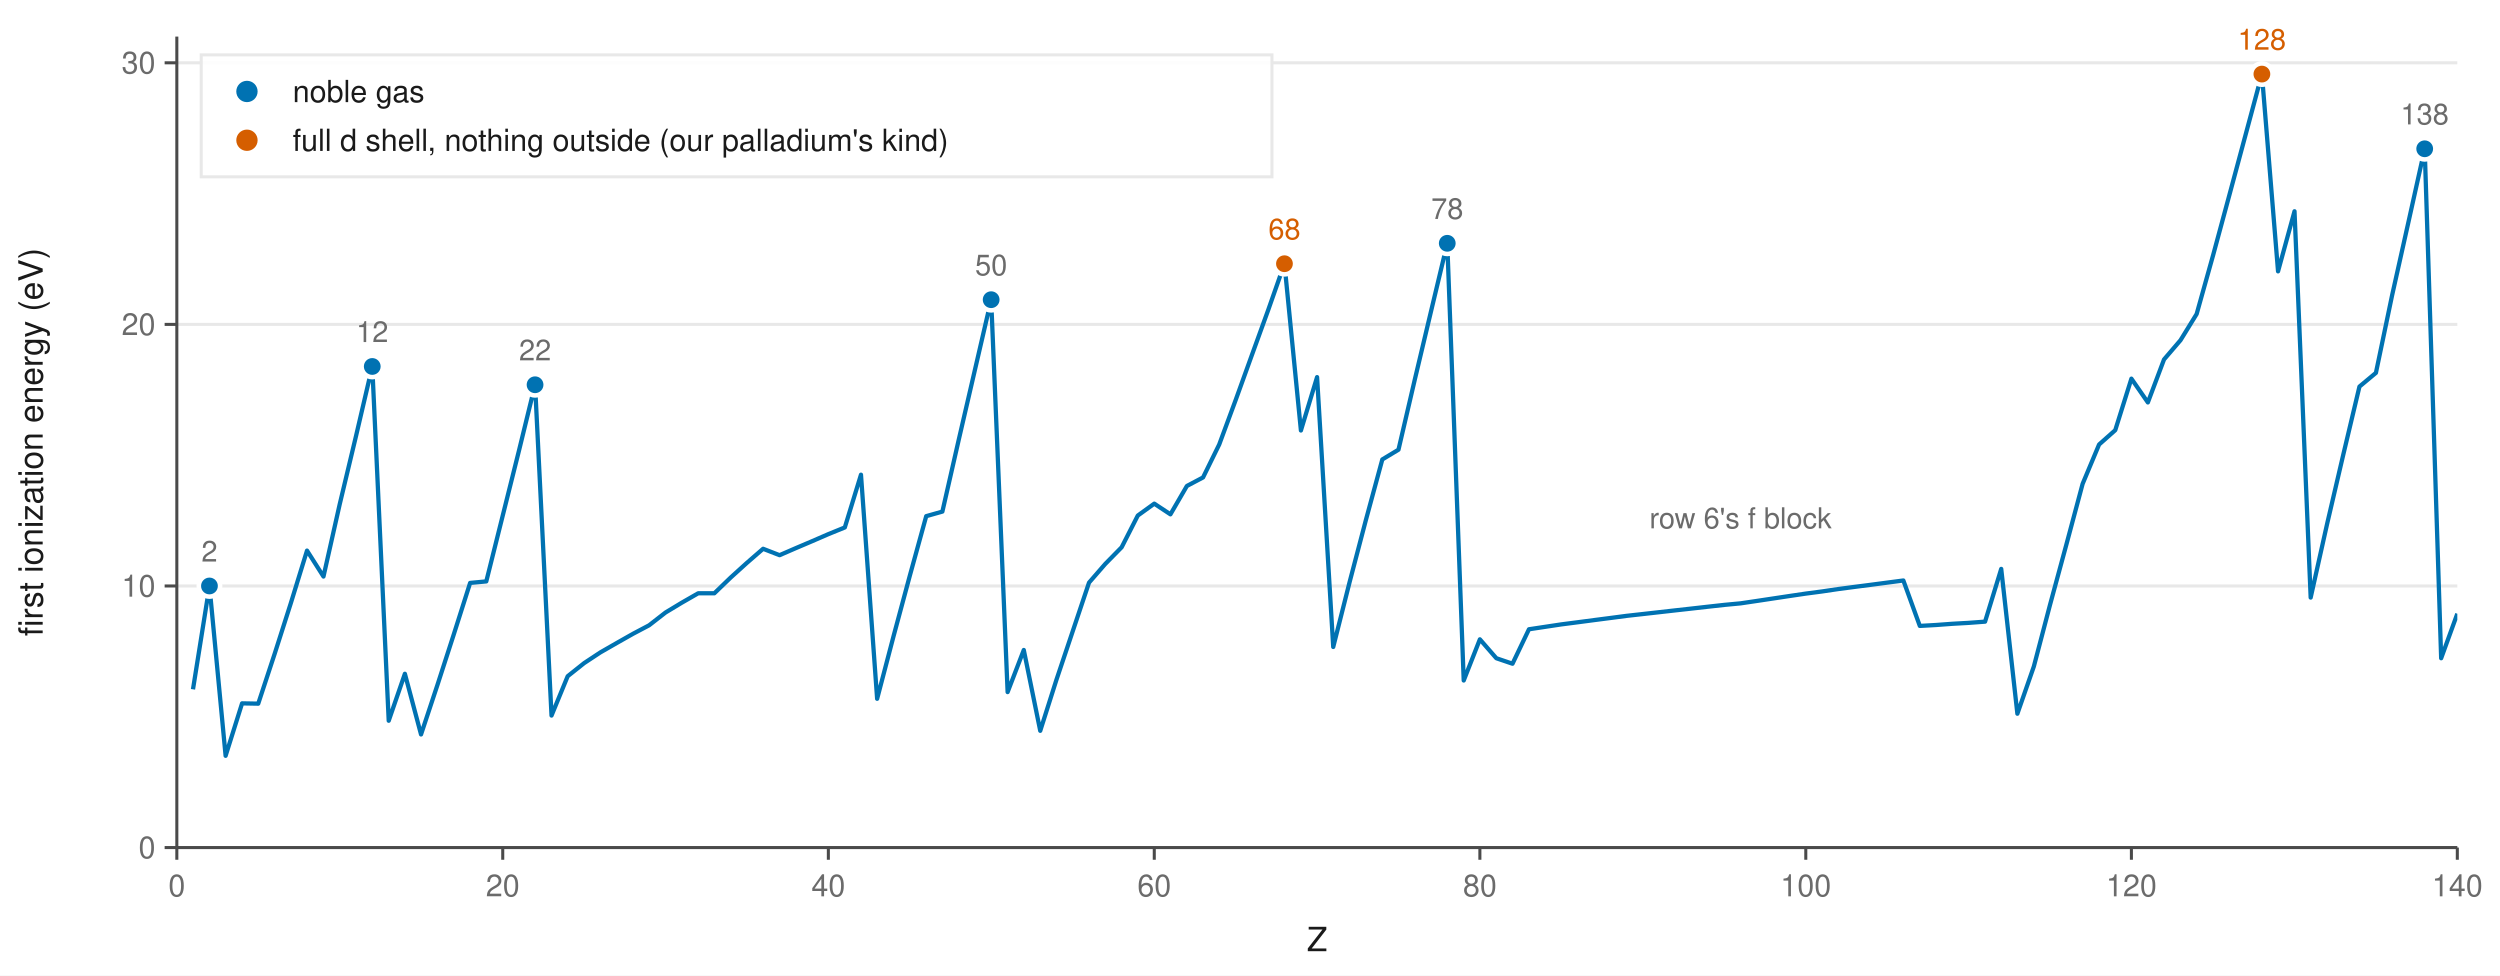
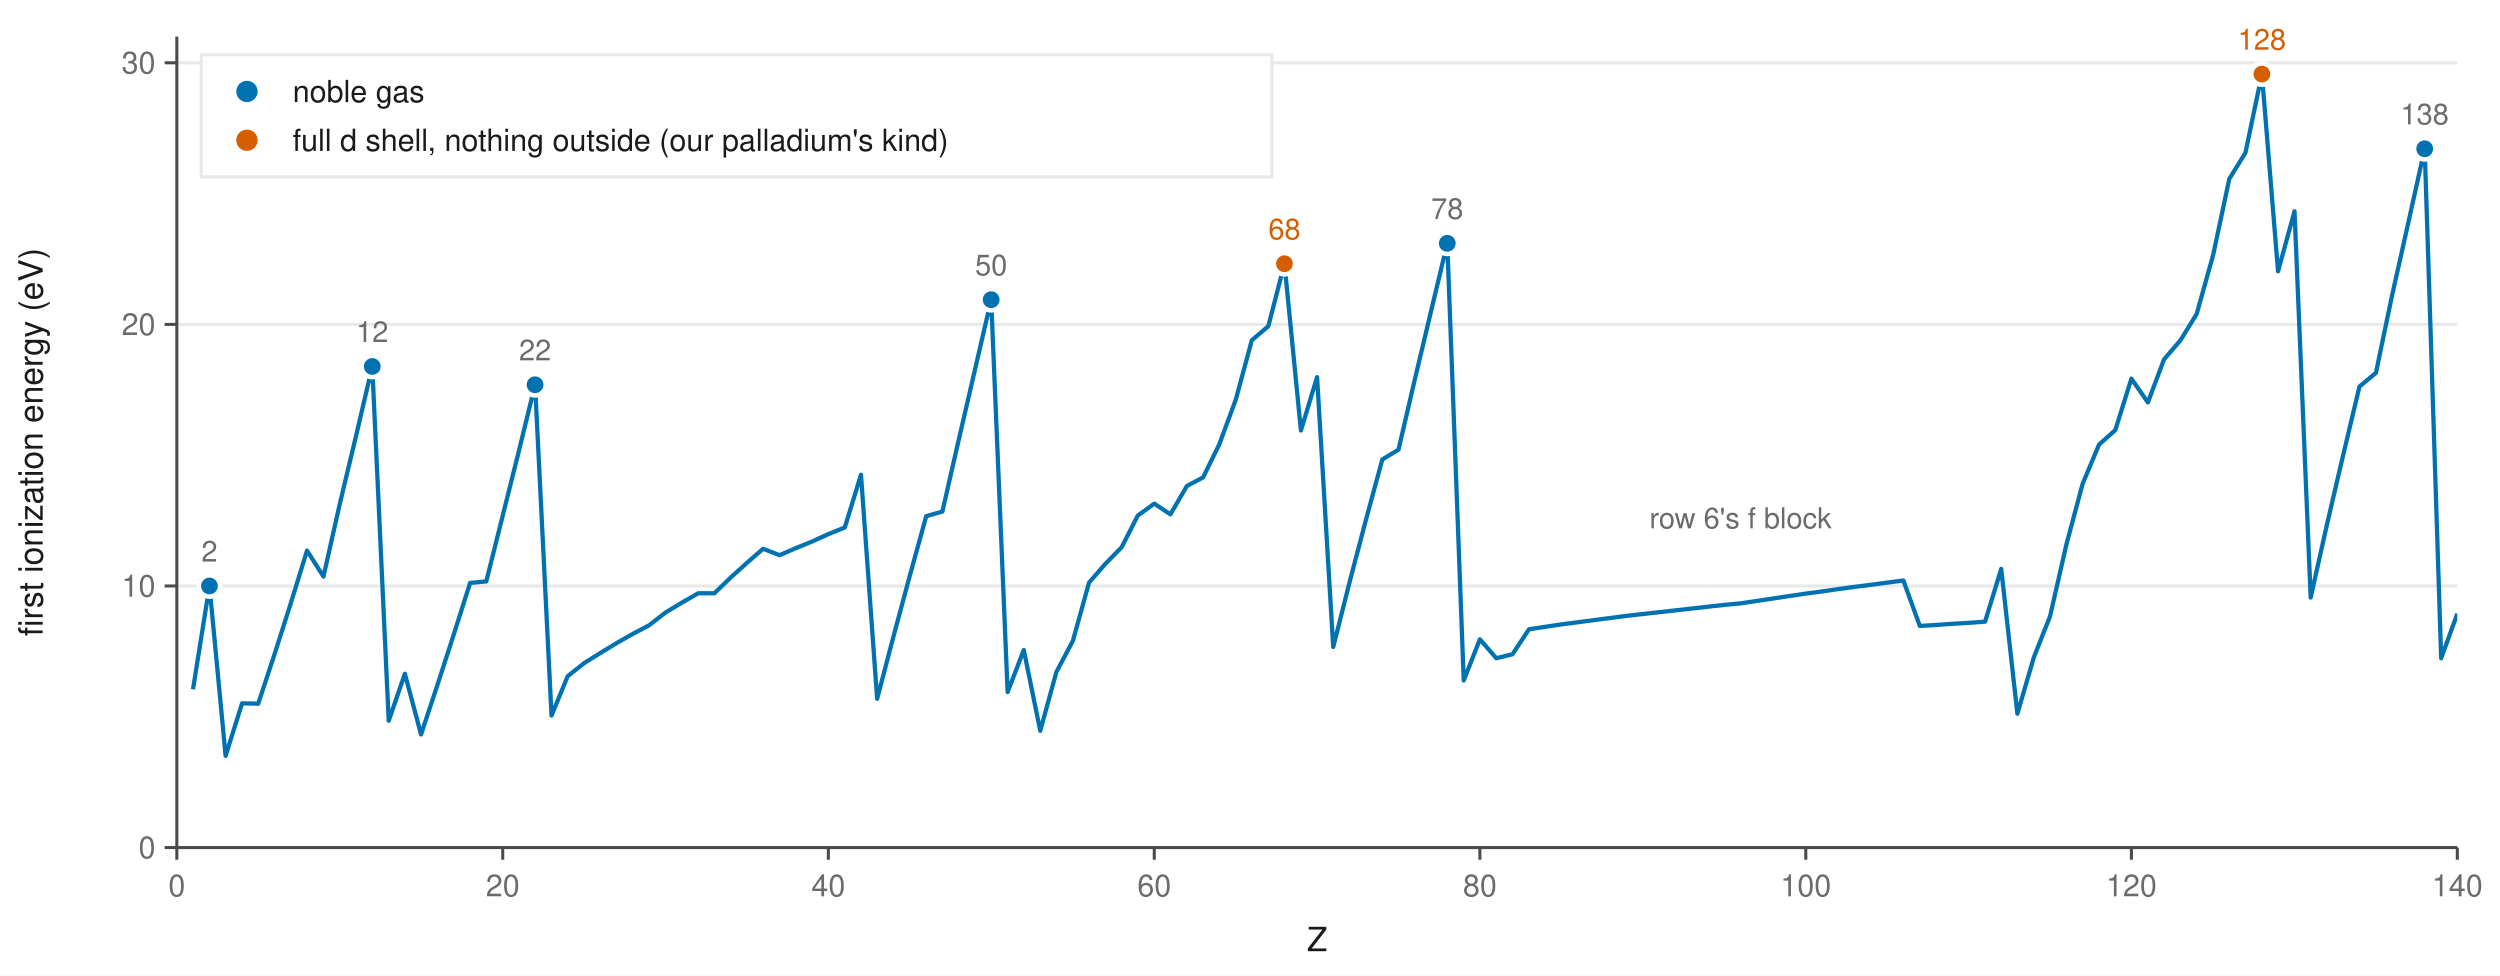
<svg xmlns="http://www.w3.org/2000/svg" viewBox="0 0 820 320" width="820" height="320" font-family="'Helvetica Neue', Helvetica, Arial, sans-serif" role="img" aria-label="First ionization energy against Z across the four-dimensional table">
  <defs>
    <clipPath id="c0_0_820">
      <rect x="58" y="12" width="748" height="266" />
    </clipPath>
  </defs>
  <rect width="820" height="320" fill="#fff" />
  <line x1="58.0" y1="278.0" x2="806.0" y2="278.0" stroke="#e8e8e8" stroke-width="1" />
  <line x1="58.0" y1="192.2" x2="806.0" y2="192.2" stroke="#e8e8e8" stroke-width="1" />
  <line x1="58.0" y1="106.4" x2="806.0" y2="106.4" stroke="#e8e8e8" stroke-width="1" />
  <line x1="58.0" y1="20.6" x2="806.0" y2="20.6" stroke="#e8e8e8" stroke-width="1" />
  <line x1="58.0" y1="12.0" x2="58.0" y2="278.0" stroke="#4a4a4a" stroke-width="1" />
  <line x1="58.0" y1="278.0" x2="806.0" y2="278.0" stroke="#4a4a4a" stroke-width="1" />
  <line x1="58.0" y1="278.0" x2="58.0" y2="282.0" stroke="#4a4a4a" stroke-width="1" />
  <text x="58.0" y="294.0" font-size="10" fill="#6b6b6b" text-anchor="middle" font-weight="400">0</text>
  <line x1="164.9" y1="278.0" x2="164.9" y2="282.0" stroke="#4a4a4a" stroke-width="1" />
  <text x="164.9" y="294.0" font-size="10" fill="#6b6b6b" text-anchor="middle" font-weight="400">20</text>
  <line x1="271.7" y1="278.0" x2="271.7" y2="282.0" stroke="#4a4a4a" stroke-width="1" />
  <text x="271.7" y="294.0" font-size="10" fill="#6b6b6b" text-anchor="middle" font-weight="400">40</text>
  <line x1="378.6" y1="278.0" x2="378.6" y2="282.0" stroke="#4a4a4a" stroke-width="1" />
  <text x="378.6" y="294.0" font-size="10" fill="#6b6b6b" text-anchor="middle" font-weight="400">60</text>
  <line x1="485.4" y1="278.0" x2="485.4" y2="282.0" stroke="#4a4a4a" stroke-width="1" />
  <text x="485.4" y="294.0" font-size="10" fill="#6b6b6b" text-anchor="middle" font-weight="400">80</text>
  <line x1="592.3" y1="278.0" x2="592.3" y2="282.0" stroke="#4a4a4a" stroke-width="1" />
  <text x="592.3" y="294.0" font-size="10" fill="#6b6b6b" text-anchor="middle" font-weight="400">100</text>
  <line x1="699.1" y1="278.0" x2="699.1" y2="282.0" stroke="#4a4a4a" stroke-width="1" />
  <text x="699.1" y="294.0" font-size="10" fill="#6b6b6b" text-anchor="middle" font-weight="400">120</text>
  <line x1="806.0" y1="278.0" x2="806.0" y2="282.0" stroke="#4a4a4a" stroke-width="1" />
  <text x="806.0" y="294.0" font-size="10" fill="#6b6b6b" text-anchor="middle" font-weight="400">140</text>
  <line x1="54.0" y1="278.0" x2="58.0" y2="278.0" stroke="#4a4a4a" stroke-width="1" />
  <text x="51.0" y="281.5" font-size="10" fill="#6b6b6b" text-anchor="end" font-weight="400">0</text>
  <line x1="54.0" y1="192.2" x2="58.0" y2="192.2" stroke="#4a4a4a" stroke-width="1" />
  <text x="51.0" y="195.7" font-size="10" fill="#6b6b6b" text-anchor="end" font-weight="400">10</text>
  <line x1="54.0" y1="106.4" x2="58.0" y2="106.4" stroke="#4a4a4a" stroke-width="1" />
  <text x="51.0" y="109.9" font-size="10" fill="#6b6b6b" text-anchor="end" font-weight="400">20</text>
  <line x1="54.0" y1="20.6" x2="58.0" y2="20.6" stroke="#4a4a4a" stroke-width="1" />
  <text x="51.0" y="24.1" font-size="10" fill="#6b6b6b" text-anchor="end" font-weight="400">30</text>
  <text x="432.0" y="312.0" font-size="11" fill="#1a1a1a" text-anchor="middle" font-weight="400">Z</text>
  <text x="14.0" y="145.0" font-size="11" fill="#1a1a1a" text-anchor="middle" font-weight="400" transform="rotate(-90 14.0 145.0)">first ionization energy (eV)</text>
  <g clip-path="url(#c0_0_820)">
-     <polyline points="63.3,226.1 68.7,192.2 74.0,247.9 79.4,230.7 84.7,230.8 90.1,214.4 95.4,197.8 100.7,180.6 106.1,189.1 111.4,165.5 116.8,142.9 122.1,120.2 127.5,236.4 132.8,221.0 138.1,240.9 143.5,224.6 148.8,208.2 154.2,191.2 159.5,190.7 164.9,169.1 170.2,147.9 175.5,126.2 180.9,234.7 186.2,221.8 191.6,217.5 196.9,214.0 202.3,210.9 207.6,207.9 212.9,205.1 218.3,200.9 223.6,197.7 229.0,194.6 234.3,194.6 239.7,189.4 245.0,184.6 250.3,180.0 255.7,182.1 261.0,179.8 266.4,177.5 271.7,175.2 277.1,173.0 282.4,155.7 287.7,229.2 293.1,208.6 298.4,188.9 303.8,169.3 309.1,167.8 314.5,144.1 319.8,121.2 325.1,98.3 330.5,227.0 335.8,213.2 341.2,239.7 346.5,223.0 351.9,206.9 357.2,191.1 362.5,185.0 367.9,179.5 373.2,169.1 378.6,165.2 383.9,168.7 389.3,159.4 394.6,156.6 399.9,145.8 405.3,131.2 410.6,116.5 416.0,101.6 421.3,86.5 426.7,141.2 432.0,123.7 437.3,212.2 442.7,190.8 448.0,170.6 453.4,150.7 458.7,147.5 464.1,124.3 469.4,102.0 474.7,79.8 480.1,223.2 485.4,209.7 490.8,215.9 496.1,217.7 501.5,206.4 506.8,205.6 512.1,204.8 517.5,204.1 522.8,203.4 528.2,202.7 533.5,202.0 538.9,201.4 544.2,200.8 549.5,200.2 554.9,199.6 560.2,199.0 565.6,198.4 570.9,197.9 576.3,197.1 581.6,196.3 586.9,195.5 592.3,194.7 597.6,194.0 603.0,193.2 608.3,192.5 613.7,191.8 619.0,191.1 624.3,190.4 629.7,205.3 635.0,205.0 640.4,204.6 645.7,204.3 651.1,203.9 656.4,186.6 661.7,234.1 667.1,218.6 672.4,198.4 677.8,178.5 683.1,158.7 688.5,145.8 693.8,141.1 699.1,124.2 704.5,132.0 709.8,117.9 715.2,111.6 720.5,103.0 725.9,83.7 731.2,64.1 736.5,44.4 741.9,24.3 747.2,89.0 752.6,69.3 757.9,196.0 763.3,171.8 768.6,149.1 773.9,126.8 779.3,122.3 784.6,96.9 790.0,72.7 795.3,48.8 800.7,215.9 806.0,201.3" fill="none" stroke="#0072B2" stroke-width="1.4" stroke-linejoin="round" />
+     <polyline points="63.3,226.1 68.7,192.2 74.0,247.9 79.4,230.7 84.7,230.8 90.1,214.4 95.4,197.8 100.7,180.6 106.1,189.1 111.4,165.5 116.8,142.9 122.1,120.2 127.5,236.4 132.8,221.0 138.1,240.9 143.5,224.6 148.8,208.2 154.2,191.2 159.5,190.7 164.9,169.1 170.2,147.9 175.5,126.2 180.9,234.7 186.2,221.8 191.6,217.5 196.9,214.2 202.3,210.9 207.6,207.9 212.9,205.1 218.3,200.9 223.6,197.7 229.0,194.6 234.3,194.6 239.7,189.4 245.0,184.6 250.3,180.0 255.7,182.1 261.0,179.8 266.4,177.6 271.7,175.2 277.1,173.0 282.4,155.7 287.7,229.2 293.1,208.6 298.4,188.9 303.8,169.3 309.1,167.8 314.5,144.1 319.8,121.2 325.1,98.3 330.5,227.0 335.8,213.2 341.2,239.7 346.5,220.4 351.9,210.2 357.2,191.1 362.5,185.0 367.9,179.5 373.2,169.1 378.6,165.2 383.9,168.7 389.3,159.4 394.6,156.6 399.9,145.8 405.3,131.2 410.6,111.6 416.0,107.0 421.3,86.5 426.7,141.2 432.0,123.7 437.3,212.2 442.7,190.8 448.0,170.6 453.4,150.7 458.7,147.5 464.1,124.3 469.4,102.0 474.7,79.8 480.1,223.2 485.4,209.7 490.8,215.9 496.1,214.6 501.5,206.4 506.8,205.6 512.1,204.8 517.5,204.1 522.8,203.4 528.2,202.7 533.5,202.0 538.9,201.4 544.2,200.8 549.5,200.2 554.9,199.6 560.2,199.0 565.6,198.4 570.9,197.9 576.3,197.1 581.6,196.3 586.9,195.5 592.3,194.7 597.6,194.0 603.0,193.2 608.3,192.5 613.7,191.8 619.0,191.1 624.3,190.4 629.7,205.3 635.0,205.0 640.4,204.6 645.7,204.3 651.1,203.9 656.4,186.6 661.7,234.1 667.1,215.6 672.4,202.2 677.8,178.5 683.1,158.7 688.5,145.8 693.8,141.1 699.1,124.2 704.5,132.0 709.8,117.9 715.2,111.6 720.5,103.0 725.9,83.7 731.2,58.7 736.5,50.1 741.9,24.3 747.2,89.0 752.6,69.3 757.9,196.0 763.3,171.8 768.6,149.1 773.9,126.8 779.3,122.3 784.6,96.9 790.0,72.7 795.3,48.8 800.7,215.9 806.0,201.3" fill="none" stroke="#0072B2" stroke-width="1.4" stroke-linejoin="round" />
  </g>
  <g clip-path="url(#c0_0_820)">
    <circle cx="68.7" cy="192.2" r="3.5" fill="#0072B2" stroke="#fff" stroke-width="1.5" />
    <circle cx="122.1" cy="120.2" r="3.5" fill="#0072B2" stroke="#fff" stroke-width="1.5" />
    <circle cx="175.5" cy="126.2" r="3.5" fill="#0072B2" stroke="#fff" stroke-width="1.5" />
    <circle cx="325.1" cy="98.3" r="3.5" fill="#0072B2" stroke="#fff" stroke-width="1.5" />
    <circle cx="474.7" cy="79.8" r="3.5" fill="#0072B2" stroke="#fff" stroke-width="1.5" />
    <circle cx="795.3" cy="48.8" r="3.5" fill="#0072B2" stroke="#fff" stroke-width="1.5" />
  </g>
  <text x="68.7" y="184.2" font-size="9.5" fill="#6b6b6b" text-anchor="middle" font-weight="400">2</text>
  <text x="122.1" y="112.2" font-size="9.5" fill="#6b6b6b" text-anchor="middle" font-weight="400">12</text>
  <text x="175.5" y="118.2" font-size="9.5" fill="#6b6b6b" text-anchor="middle" font-weight="400">22</text>
  <text x="325.1" y="90.3" font-size="9.5" fill="#6b6b6b" text-anchor="middle" font-weight="400">50</text>
  <text x="474.7" y="71.8" font-size="9.5" fill="#6b6b6b" text-anchor="middle" font-weight="400">78</text>
  <text x="795.3" y="40.8" font-size="9.5" fill="#6b6b6b" text-anchor="middle" font-weight="400">138</text>
  <g clip-path="url(#c0_0_820)">
    <circle cx="421.3" cy="86.5" r="3.5" fill="#D55E00" stroke="#fff" stroke-width="1.5" />
    <circle cx="741.9" cy="24.3" r="3.5" fill="#D55E00" stroke="#fff" stroke-width="1.5" />
  </g>
  <text x="421.3" y="78.5" font-size="9.5" fill="#D55E00" text-anchor="middle" font-weight="400">68</text>
  <text x="741.9" y="16.3" font-size="9.5" fill="#D55E00" text-anchor="middle" font-weight="400">128</text>
  <text x="570.9" y="173.3" font-size="9.5" fill="#6b6b6b" text-anchor="middle" font-weight="400">row 6's f block</text>
  <rect x="66.0" y="18.0" width="351.2" height="40" fill="#fff" fill-opacity="0.9" stroke="#e8e8e8" />
  <circle cx="81.0" cy="30.0" r="3.5" fill="#0072B2" />
  <text x="96.0" y="33.5" font-size="10" fill="#1a1a1a" text-anchor="start" font-weight="400">noble gas</text>
  <circle cx="81.0" cy="46.0" r="3.5" fill="#D55E00" />
  <text x="96.0" y="49.5" font-size="10" fill="#1a1a1a" text-anchor="start" font-weight="400">full d shell, nothing outside (our palladium's kind)</text>
</svg>
